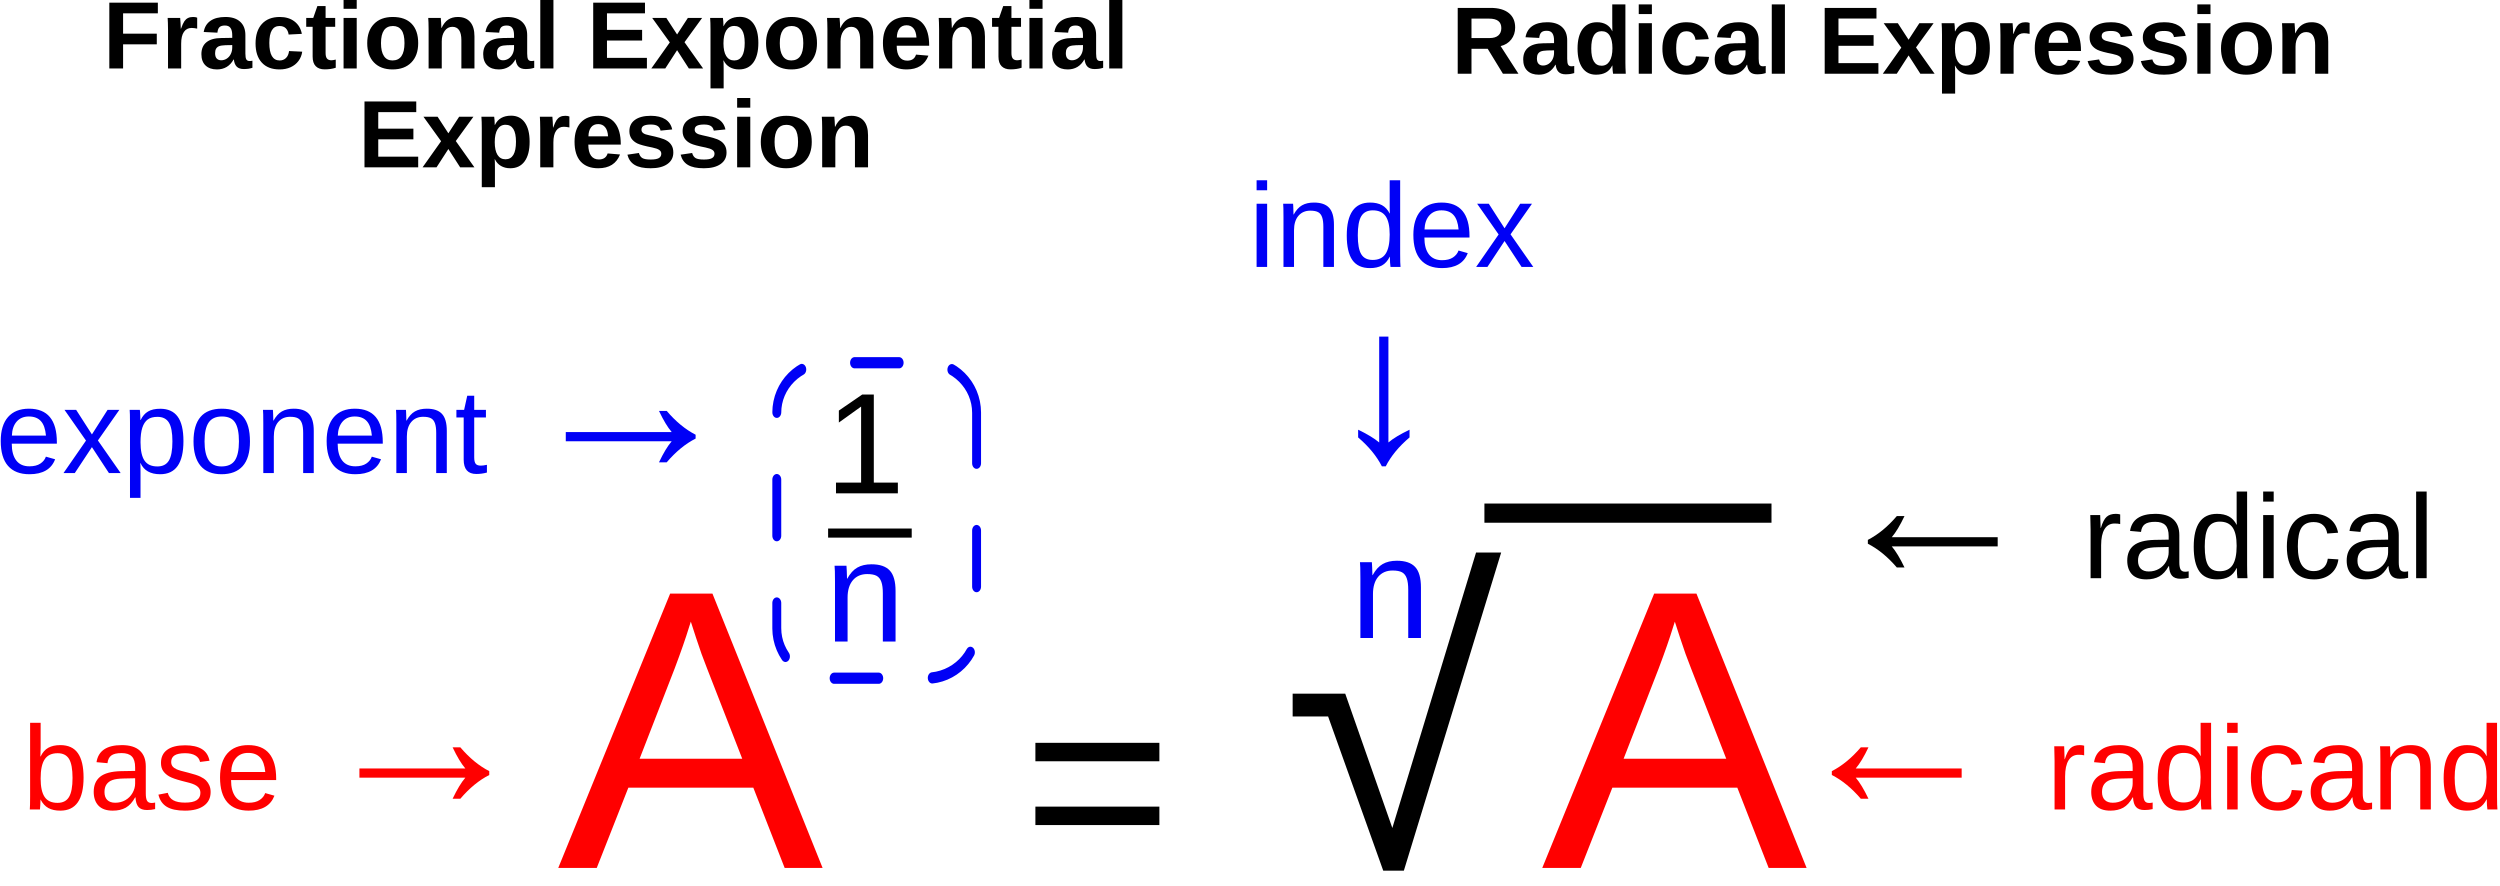
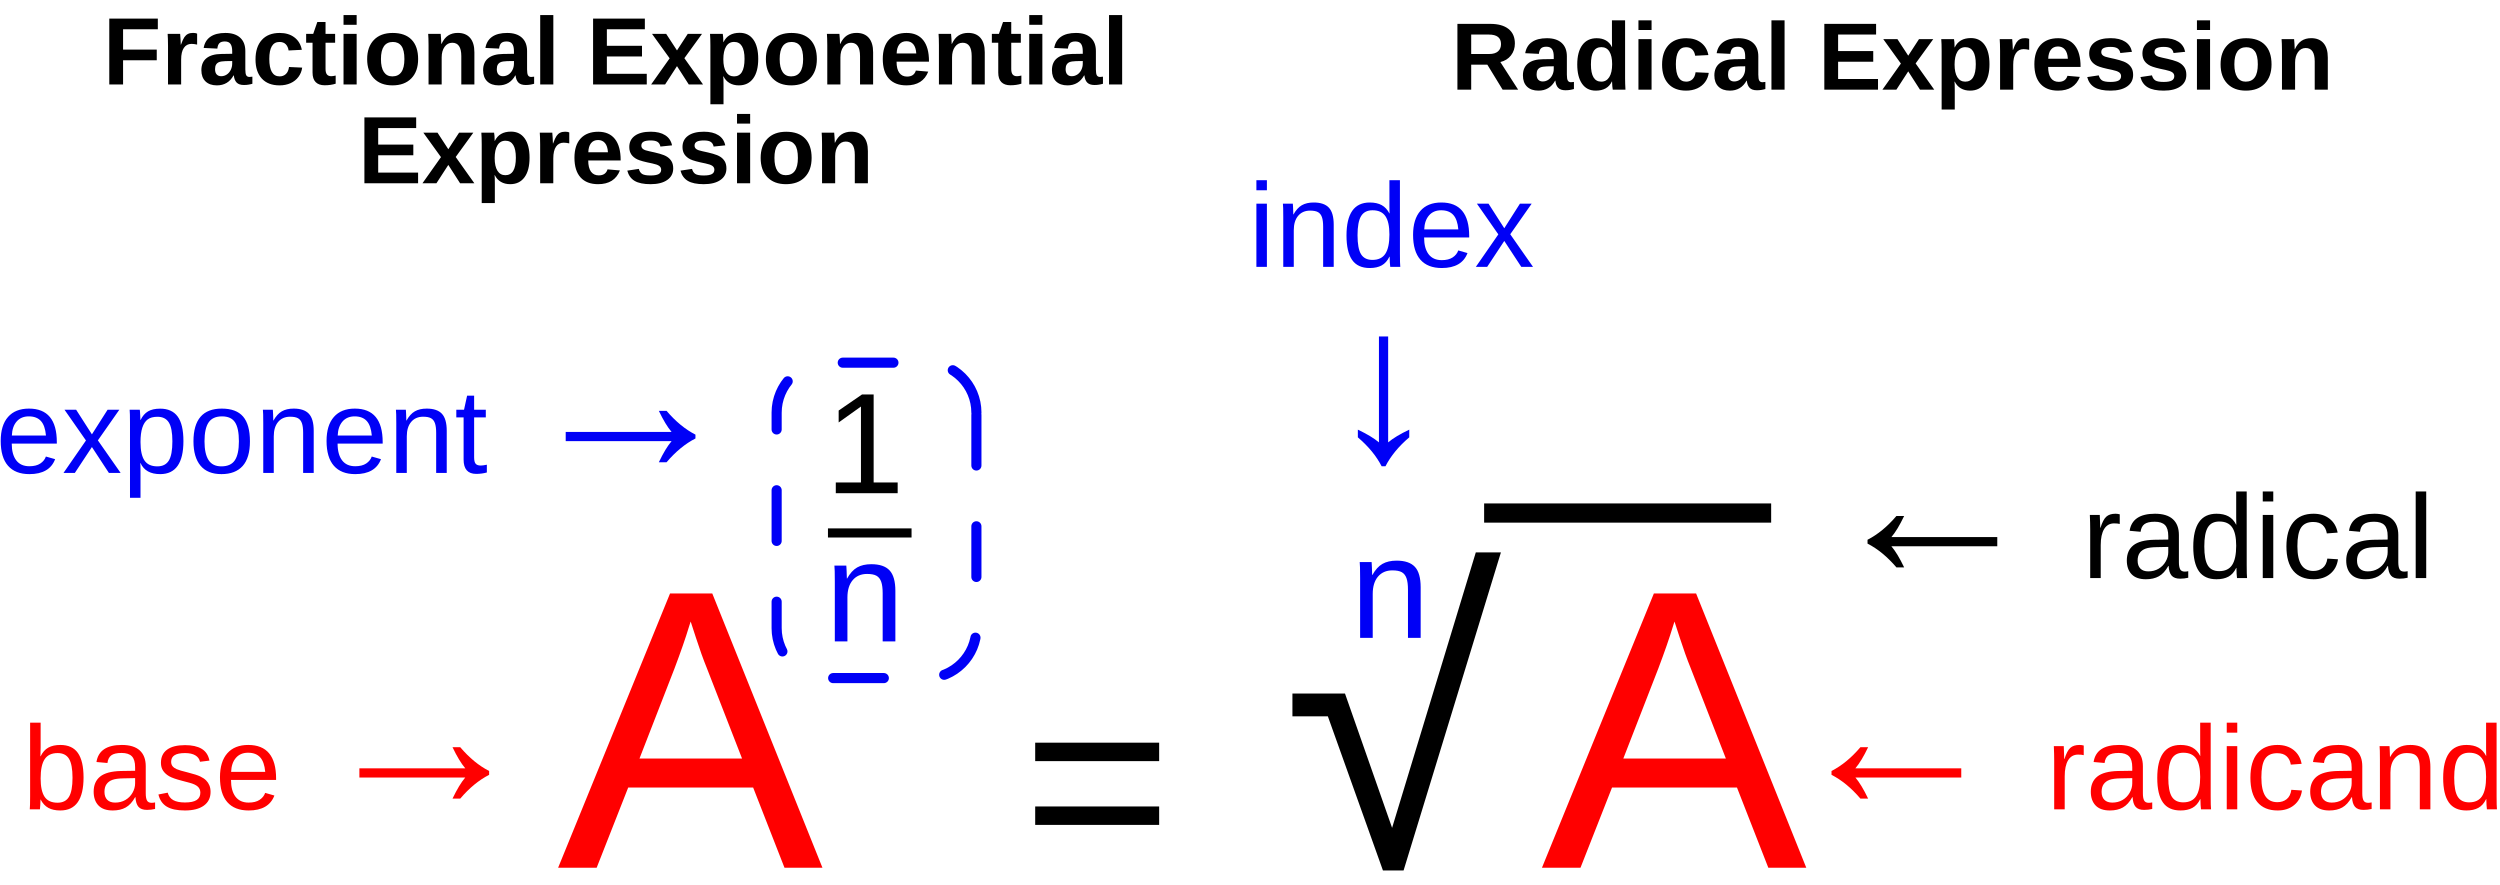
- <svg xmlns="http://www.w3.org/2000/svg" width="100%" height="100%" viewBox="0 0 627 222" version="1.1" xml:space="preserve" style="fill-rule:evenodd;clip-rule:evenodd;stroke-linecap:round;stroke-linejoin:round;stroke-miterlimit:1.5;">
-   <g transform="matrix(1,0,0,1,-88.5012,-247.923)">
-     <g transform="matrix(1,0,0,1,127.648,94.6264)">
-       <text x="100.659px" y="370.972px" style="font-family:'ArialMT', 'Arial', sans-serif;font-size:100px;fill:rgb(255,0,0);">A</text>
-       <text x="217.407px" y="370.972px" style="font-family:'ArialMT', 'Arial', sans-serif;font-size:64px;">=</text>
-       <text x="282.566px" y="370.972px" style="font-family:'ArialMT', 'Arial', sans-serif;font-size:100px;">√</text>
-       <text x="347.45px" y="370.972px" style="font-family:'ArialMT', 'Arial', sans-serif;font-size:100px;fill:rgb(255,0,0);">A</text>
+ <svg xmlns="http://www.w3.org/2000/svg" width="100%" height="100%" viewBox="0 0 2613 925" version="1.1" xml:space="preserve" style="fill-rule:evenodd;clip-rule:evenodd;stroke-linecap:round;stroke-linejoin:round;stroke-miterlimit:1.5;">
+   <g>
+     <g>
+       <text x="582.524px" y="906.981px" style="font-family:'ArialMT', 'Arial', sans-serif;font-size:416.667px;fill:#f00;">A</text>
+       <text x="1068.97px" y="906.981px" style="font-family:'ArialMT', 'Arial', sans-serif;font-size:266.667px;">=</text>
+       <text x="1340.47px" y="906.981px" style="font-family:'ArialMT', 'Arial', sans-serif;font-size:416.667px;">√</text>
+       <text x="1610.82px" y="906.981px" style="font-family:'ArialMT', 'Arial', sans-serif;font-size:416.667px;fill:#f00;">A</text>
    </g>
-     <g transform="matrix(1,0,0,1,360.132,194.297)">
-       <text x="100.659px" y="200.585px" style="font-family:'ArialMT', 'Arial', sans-serif;font-size:72px;">—</text>
+     <g>
+       <text x="1551.21px" y="612.329px" style="font-family:'ArialMT', 'Arial', sans-serif;font-size:300px;">—</text>
    </g>
-     <g transform="matrix(1,0,0,1,219.813,191.571)">
-       <text x="75.604px" y="180.073px" style="font-family:'ArialMT', 'Arial', sans-serif;font-size:36px;">1</text>
-       <text x="75.604px" y="217.251px" style="font-family:'ArialMT', 'Arial', sans-serif;font-size:36px;fill:rgb(0,0,246);">n</text>
+     <g>
+       <text x="862.149px" y="515.504px" style="font-family:'ArialMT', 'Arial', sans-serif;font-size:150px;">1</text>
+       <text x="862.149px" y="670.413px" style="font-family:'ArialMT', 'Arial', sans-serif;font-size:150px;fill:#0000f6;">n</text>
    </g>
-     <g transform="matrix(1,0,0,1,262.011,186.297)">
-       <text x="34.725px" y="189.304px" style="font-family:'ArialMT', 'Arial', sans-serif;font-size:36px;">_</text>
+     <g>
+       <text x="867.645px" y="531.992px" style="font-family:'ArialMT', 'Arial', sans-serif;font-size:150px;">_</text>
    </g>
-     <g transform="matrix(1,0,0,1,351.582,227.857)">
-       <text x="75.604px" y="180.073px" style="font-family:'ArialMT', 'Arial', sans-serif;font-size:36px;fill:rgb(0,0,246);">n</text>
+     <g>
+       <text x="1411.19px" y="666.696px" style="font-family:'ArialMT', 'Arial', sans-serif;font-size:150px;fill:#0000f6;">n</text>
    </g>
-     <g transform="matrix(1,0,0,1,92.2308,61.989)">
-       <text x="22.08px" y="203.114px" style="font-family:'Arial-BoldMT', 'Arial', sans-serif;font-weight:700;font-size:24px;">Fractional Exponential</text>
-       <text x="86.076px" y="227.899px" style="font-family:'Arial-BoldMT', 'Arial', sans-serif;font-weight:700;font-size:24px;">Expression</text>
+     <g>
+       <text x="107.54px" y="88.25px" style="font-family:'Arial-BoldMT', 'Arial', sans-serif;font-weight:700;font-size:100px;">Fractional Exponential</text>
+       <text x="374.19px" y="191.521px" style="font-family:'Arial-BoldMT', 'Arial', sans-serif;font-weight:700;font-size:100px;">Expression</text>
    </g>
-     <g transform="matrix(1,0,0,1,419.022,63.3077)">
-       <text x="33.463px" y="203.114px" style="font-family:'Arial-BoldMT', 'Arial', sans-serif;font-weight:700;font-size:24px;">Radical Expression</text>
+     <g>
+       <text x="1516.6px" y="93.745px" style="font-family:'Arial-BoldMT', 'Arial', sans-serif;font-weight:700;font-size:100px;">Radical Expression</text>
    </g>
-     <g transform="matrix(1,0,0,1,-32.7363,-69.7582)">
-       <text x="578.477px" y="462.694px" style="font-family:'ArialMT', 'Arial', sans-serif;font-size:55px;">←</text>
-       <text x="643.479px" y="462.694px" style="font-family:'ArialMT', 'Arial', sans-serif;font-size:30px;">radical</text>
+     <g>
+       <text x="1905.16px" y="604.22px" style="font-family:'ArialMT', 'Arial', sans-serif;font-size:229.167px;">←</text>
+       <text x="2176.01px" y="604.22px" style="font-family:'ArialMT', 'Arial', sans-serif;font-size:125px;">radical</text>
    </g>
-     <g transform="matrix(1,0,0,1,-170.176,-129.923)">
-       <text x="571.833px" y="444.786px" style="font-family:'ArialMT', 'Arial', sans-serif;font-size:30px;fill:rgb(0,0,246);">index</text>
+     <g>
+       <text x="1304.82px" y="278.917px" style="font-family:'ArialMT', 'Arial', sans-serif;font-size:125px;fill:#0000f6;">index</text>
    </g>
-     <g transform="matrix(1,0,0,1,-29.7363,-11.7582)">
-       <text x="566.443px" y="462.694px" style="font-family:'ArialMT', 'Arial', sans-serif;font-size:55px;fill:rgb(255,0,0);">←</text>
-       <text x="631.445px" y="462.694px" style="font-family:'ArialMT', 'Arial', sans-serif;font-size:30px;fill:rgb(255,0,0);">radicand</text>
+     <g>
+       <text x="1867.52px" y="845.887px" style="font-family:'ArialMT', 'Arial', sans-serif;font-size:229.167px;fill:#f00;">←</text>
+       <text x="2138.37px" y="845.887px" style="font-family:'ArialMT', 'Arial', sans-serif;font-size:125px;fill:#f00;">radicand</text>
    </g>
-     <g transform="matrix(1,0,0,1,-172.132,-99.4505)">
-       <text x="593.942px" y="462.694px" style="font-family:'ArialMT', 'Arial', sans-serif;font-size:55px;fill:rgb(0,0,246);">↓</text>
+     <g>
+       <text x="1388.79px" y="480.502px" style="font-family:'ArialMT', 'Arial', sans-serif;font-size:229.167px;fill:#0000f6;">↓</text>
    </g>
-     <g transform="matrix(1,0,0,1,-471.22,-11.7582)">
-       <text x="565.256px" y="462.694px" style="font-family:'ArialMT', 'Arial', sans-serif;font-size:30px;fill:rgb(255,0,0);">base</text>
-       <text x="638.645px" y="462.694px" style="font-family:'ArialMT', 'Arial', sans-serif;font-size:55px;fill:rgb(255,0,0);">→</text>
+     <g>
+       <text x="23.062px" y="845.887px" style="font-family:'ArialMT', 'Arial', sans-serif;font-size:125px;fill:#f00;">base</text>
+       <text x="328.849px" y="845.887px" style="font-family:'ArialMT', 'Arial', sans-serif;font-size:229.167px;fill:#f00;">→</text>
    </g>
-     <g transform="matrix(0.883721,0,0,1.11111,268.946,192.381)">
-       <path d="M72.967,143.143C72.967,136.92 66.615,131.868 58.791,131.868L30.44,131.868C22.616,131.868 16.264,136.92 16.264,143.143L16.264,191.802C16.264,198.025 22.616,203.077 30.44,203.077L58.791,203.077C66.615,203.077 72.967,198.025 72.967,191.802L72.967,143.143Z" style="fill:none;stroke:rgb(0,0,246);stroke-width:2.53px;stroke-dasharray:12.66,15.19,0,0;" />
+     <g>
+       <path d="M1020.53,431.273c0,-28.81 -23.389,-52.199 -52.198,-52.199l-104.393,0c-28.81,0 -52.199,23.389 -52.199,52.199l0,225.273c0,28.81 23.389,52.199 52.199,52.199l104.393,0c28.809,0 52.198,-23.389 52.198,-52.199l0,-225.273Z" style="fill:none;stroke:#0000f6;stroke-width:10.58px;stroke-dasharray:52.95,63.54,0,0;" />
    </g>
-     <g transform="matrix(1,0,0,1,-473.714,-96.1319)">
-       <text x="561.117px" y="462.694px" style="font-family:'ArialMT', 'Arial', sans-serif;font-size:30px;fill:rgb(0,0,246);">exponent</text>
-       <text x="692.894px" y="462.694px" style="font-family:'ArialMT', 'Arial', sans-serif;font-size:55px;fill:rgb(0,0,246);">→</text>
+     <g>
+       <text x="-4.576px" y="494.33px" style="font-family:'ArialMT', 'Arial', sans-serif;font-size:125px;fill:#0000f6;">exponent</text>
+       <text x="544.495px" y="494.33px" style="font-family:'ArialMT', 'Arial', sans-serif;font-size:229.167px;fill:#0000f6;">→</text>
    </g>
  </g>
</svg>
